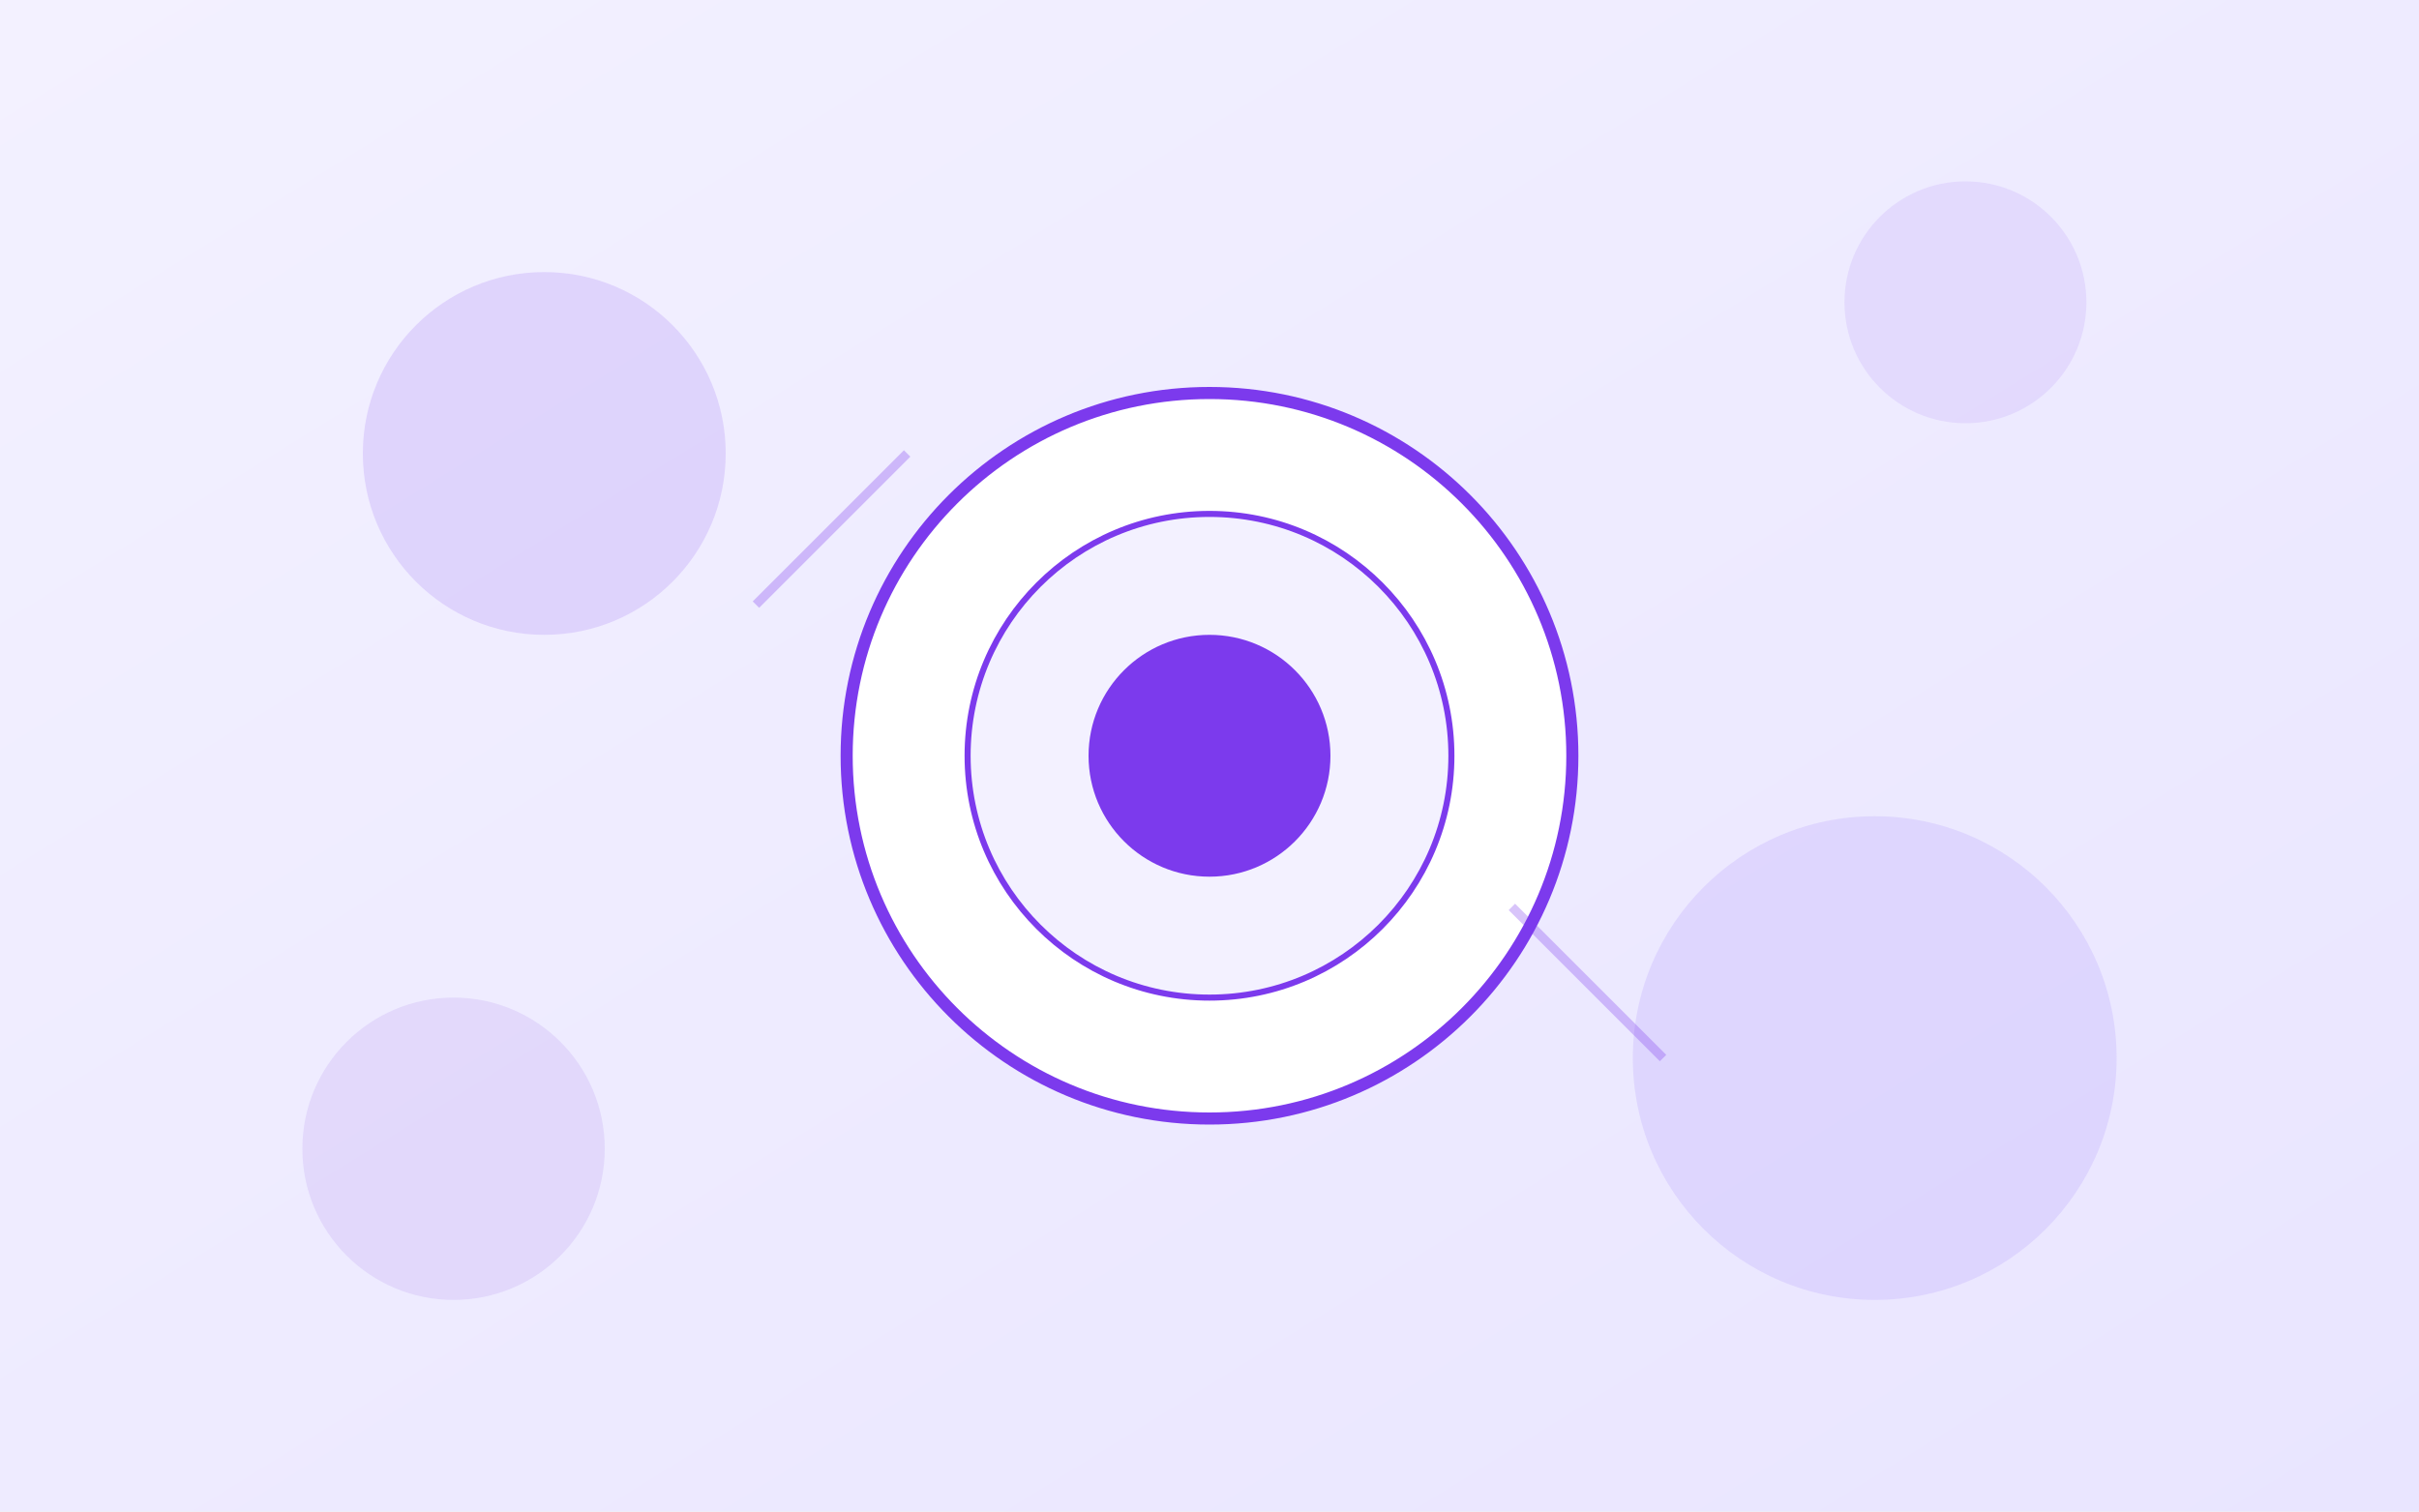
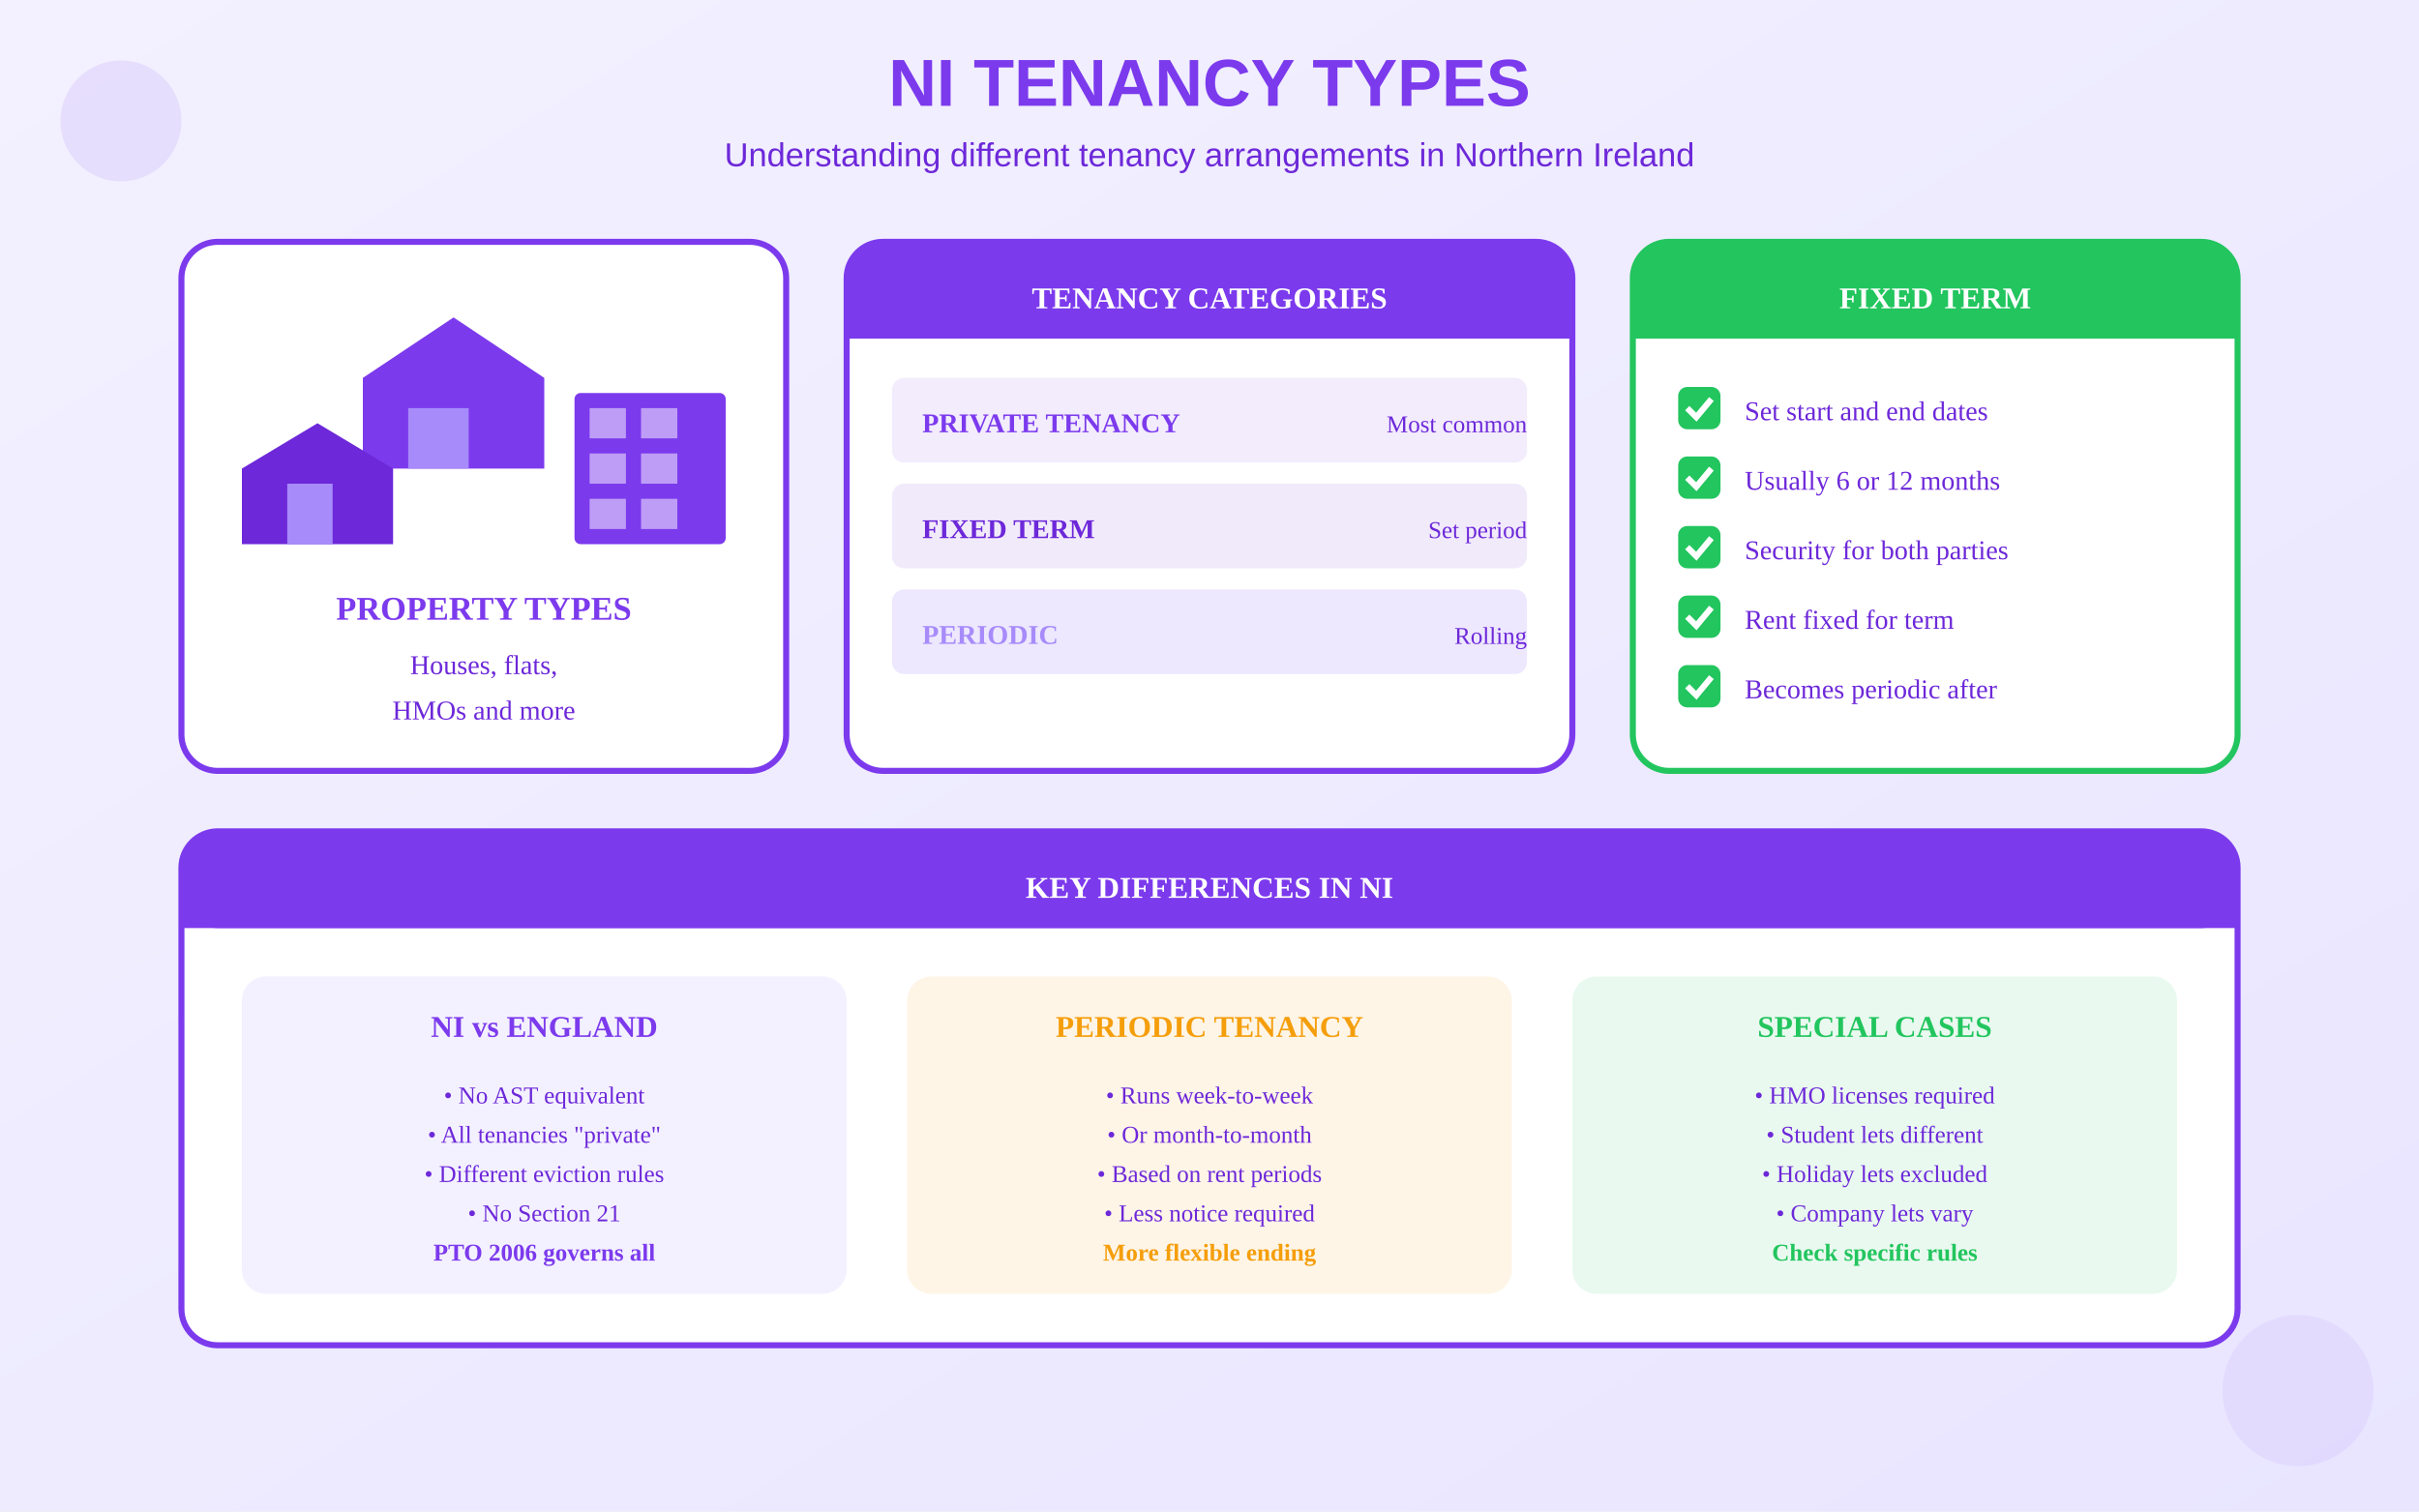
<svg xmlns="http://www.w3.org/2000/svg" viewBox="0 0 800 500">
  <defs>
    <linearGradient id="bgGrad" x1="0%" y1="0%" x2="100%" y2="100%">
      <stop offset="0%" style="stop-color:#F3F1FF" />
      <stop offset="100%" style="stop-color:#E9E5FF" />
    </linearGradient>
  </defs>
  <rect width="800" height="500" fill="url(#bgGrad)" />
-   <circle cx="400" cy="250" r="120" fill="white" stroke="#7C3AED" stroke-width="4" />
-   <circle cx="400" cy="250" r="80" fill="#F3F1FF" stroke="#7C3AED" stroke-width="2" />
-   <circle cx="400" cy="250" r="40" fill="#7C3AED" />
-   <circle cx="180" cy="150" r="60" fill="#7C3AED" opacity="0.15" />
-   <circle cx="620" cy="350" r="80" fill="#A78BFA" opacity="0.2" />
-   <circle cx="650" cy="100" r="40" fill="#7C3AED" opacity="0.1" />
-   <circle cx="150" cy="380" r="50" fill="#6D28D9" opacity="0.1" />
-   <line x1="250" y1="200" x2="300" y2="150" stroke="#7C3AED" stroke-width="3" opacity="0.3" />
-   <line x1="500" y1="300" x2="550" y2="350" stroke="#7C3AED" stroke-width="3" opacity="0.3" />
+   <text x="400" y="35" text-anchor="middle" fill="#7C3AED" font-size="22" font-weight="bold" font-family="Arial">NI TENANCY TYPES</text>
+   <text x="400" y="55" text-anchor="middle" fill="#6D28D9" font-size="11" font-family="Arial">Understanding different tenancy arrangements in Northern Ireland</text>
+   <g transform="translate(60, 80)">
+     <rect x="0" y="0" width="200" height="175" rx="12" fill="white" stroke="#7C3AED" stroke-width="2" />
+     <g transform="translate(20, 10)">
+       <polygon points="40,35 70,15 100,35 100,65 40,65" fill="#7C3AED" />
+       <rect x="55" y="45" width="20" height="20" fill="#A78BFA" />
+       <polygon points="0,65 25,50 50,65 50,90 0,90" fill="#6D28D9" />
+       <rect x="15" y="70" width="15" height="20" fill="#A78BFA" />
+       <rect x="110" y="40" width="50" height="50" rx="2" fill="#7C3AED" />
+       <rect x="115" y="45" width="12" height="10" fill="white" opacity="0.5" />
+       <rect x="132" y="45" width="12" height="10" fill="white" opacity="0.5" />
+       <rect x="115" y="60" width="12" height="10" fill="white" opacity="0.5" />
+       <rect x="132" y="60" width="12" height="10" fill="white" opacity="0.5" />
+       <rect x="115" y="75" width="12" height="10" fill="white" opacity="0.5" />
+       <rect x="132" y="75" width="12" height="10" fill="white" opacity="0.5" />
+     </g>
+     <text x="100" y="125" text-anchor="middle" fill="#7C3AED" font-size="11" font-weight="bold">PROPERTY TYPES</text>
+     <text x="100" y="143" text-anchor="middle" fill="#6D28D9" font-size="9">Houses, flats,</text>
+     <text x="100" y="158" text-anchor="middle" fill="#6D28D9" font-size="9">HMOs and more</text>
+   </g>
+   <g transform="translate(280, 80)">
+     <rect x="0" y="0" width="240" height="175" rx="12" fill="white" stroke="#7C3AED" stroke-width="2" />
+     <rect x="0" y="0" width="240" height="32" rx="12" fill="#7C3AED" />
+     <rect x="0" y="20" width="240" height="12" fill="#7C3AED" />
+     <text x="120" y="22" text-anchor="middle" fill="white" font-size="10" font-weight="bold">TENANCY CATEGORIES</text>
+     <g transform="translate(15, 45)">
+       <rect x="0" y="0" width="210" height="28" rx="4" fill="#7C3AED" opacity="0.1" />
+       <text x="10" y="18" fill="#7C3AED" font-size="9" font-weight="bold">PRIVATE TENANCY</text>
+       <text x="210" y="18" text-anchor="end" fill="#6D28D9" font-size="8">Most common</text>
+     </g>
+     <g transform="translate(15, 80)">
+       <rect x="0" y="0" width="210" height="28" rx="4" fill="#6D28D9" opacity="0.1" />
+       <text x="10" y="18" fill="#6D28D9" font-size="9" font-weight="bold">FIXED TERM</text>
+       <text x="210" y="18" text-anchor="end" fill="#6D28D9" font-size="8">Set period</text>
+     </g>
+     <g transform="translate(15, 115)">
+       <rect x="0" y="0" width="210" height="28" rx="4" fill="#A78BFA" opacity="0.2" />
+       <text x="10" y="18" fill="#A78BFA" font-size="9" font-weight="bold">PERIODIC</text>
+       <text x="210" y="18" text-anchor="end" fill="#6D28D9" font-size="8">Rolling</text>
+     </g>
+   </g>
+   <g transform="translate(540, 80)">
+     <rect x="0" y="0" width="200" height="175" rx="12" fill="white" stroke="#22C55E" stroke-width="2" />
+     <rect x="0" y="0" width="200" height="32" rx="12" fill="#22C55E" />
+     <rect x="0" y="20" width="200" height="12" fill="#22C55E" />
+     <text x="100" y="22" text-anchor="middle" fill="white" font-size="10" font-weight="bold">FIXED TERM</text>
+     <g transform="translate(15, 48)">
+       <rect x="0" y="0" width="14" height="14" rx="3" fill="#22C55E" />
+       <path d="M3 7 L6 10 L11 4" stroke="white" stroke-width="2" fill="none" />
+       <text x="22" y="11" fill="#6D28D9" font-size="9">Set start and end dates</text>
+     </g>
+     <g transform="translate(15, 71)">
+       <rect x="0" y="0" width="14" height="14" rx="3" fill="#22C55E" />
+       <path d="M3 7 L6 10 L11 4" stroke="white" stroke-width="2" fill="none" />
+       <text x="22" y="11" fill="#6D28D9" font-size="9">Usually 6 or 12 months</text>
+     </g>
+     <g transform="translate(15, 94)">
+       <rect x="0" y="0" width="14" height="14" rx="3" fill="#22C55E" />
+       <path d="M3 7 L6 10 L11 4" stroke="white" stroke-width="2" fill="none" />
+       <text x="22" y="11" fill="#6D28D9" font-size="9">Security for both parties</text>
+     </g>
+     <g transform="translate(15, 117)">
+       <rect x="0" y="0" width="14" height="14" rx="3" fill="#22C55E" />
+       <path d="M3 7 L6 10 L11 4" stroke="white" stroke-width="2" fill="none" />
+       <text x="22" y="11" fill="#6D28D9" font-size="9">Rent fixed for term</text>
+     </g>
+     <g transform="translate(15, 140)">
+       <rect x="0" y="0" width="14" height="14" rx="3" fill="#22C55E" />
+       <path d="M3 7 L6 10 L11 4" stroke="white" stroke-width="2" fill="none" />
+       <text x="22" y="11" fill="#6D28D9" font-size="9">Becomes periodic after</text>
+     </g>
+   </g>
+   <g transform="translate(60, 275)">
+     <rect x="0" y="0" width="680" height="170" rx="12" fill="white" stroke="#7C3AED" stroke-width="2" />
+     <rect x="0" y="0" width="680" height="32" rx="12" fill="#7C3AED" />
+     <rect x="0" y="20" width="680" height="12" fill="#7C3AED" />
+     <text x="340" y="22" text-anchor="middle" fill="white" font-size="10" font-weight="bold">KEY DIFFERENCES IN NI</text>
+     <g transform="translate(20, 48)">
+       <rect x="0" y="0" width="200" height="105" rx="8" fill="#F3F1FF" />
+       <text x="100" y="20" text-anchor="middle" fill="#7C3AED" font-size="10" font-weight="bold">NI vs ENGLAND</text>
+       <text x="100" y="42" text-anchor="middle" fill="#6D28D9" font-size="8">• No AST equivalent</text>
+       <text x="100" y="55" text-anchor="middle" fill="#6D28D9" font-size="8">• All tenancies "private"</text>
+       <text x="100" y="68" text-anchor="middle" fill="#6D28D9" font-size="8">• Different eviction rules</text>
+       <text x="100" y="81" text-anchor="middle" fill="#6D28D9" font-size="8">• No Section 21</text>
+       <text x="100" y="94" text-anchor="middle" fill="#7C3AED" font-size="8" font-weight="bold">PTO 2006 governs all</text>
+     </g>
+     <g transform="translate(240, 48)">
+       <rect x="0" y="0" width="200" height="105" rx="8" fill="#F59E0B" opacity="0.1" />
+       <text x="100" y="20" text-anchor="middle" fill="#F59E0B" font-size="10" font-weight="bold">PERIODIC TENANCY</text>
+       <text x="100" y="42" text-anchor="middle" fill="#6D28D9" font-size="8">• Runs week-to-week</text>
+       <text x="100" y="55" text-anchor="middle" fill="#6D28D9" font-size="8">• Or month-to-month</text>
+       <text x="100" y="68" text-anchor="middle" fill="#6D28D9" font-size="8">• Based on rent periods</text>
+       <text x="100" y="81" text-anchor="middle" fill="#6D28D9" font-size="8">• Less notice required</text>
+       <text x="100" y="94" text-anchor="middle" fill="#F59E0B" font-size="8" font-weight="bold">More flexible ending</text>
+     </g>
+     <g transform="translate(460, 48)">
+       <rect x="0" y="0" width="200" height="105" rx="8" fill="#22C55E" opacity="0.1" />
+       <text x="100" y="20" text-anchor="middle" fill="#22C55E" font-size="10" font-weight="bold">SPECIAL CASES</text>
+       <text x="100" y="42" text-anchor="middle" fill="#6D28D9" font-size="8">• HMO licenses required</text>
+       <text x="100" y="55" text-anchor="middle" fill="#6D28D9" font-size="8">• Student lets different</text>
+       <text x="100" y="68" text-anchor="middle" fill="#6D28D9" font-size="8">• Holiday lets excluded</text>
+       <text x="100" y="81" text-anchor="middle" fill="#6D28D9" font-size="8">• Company lets vary</text>
+       <text x="100" y="94" text-anchor="middle" fill="#22C55E" font-size="8" font-weight="bold">Check specific rules</text>
+     </g>
+   </g>
+   <circle cx="40" cy="40" r="20" fill="#7C3AED" opacity="0.1" />
+   <circle cx="760" cy="460" r="25" fill="#A78BFA" opacity="0.12" />
</svg>
